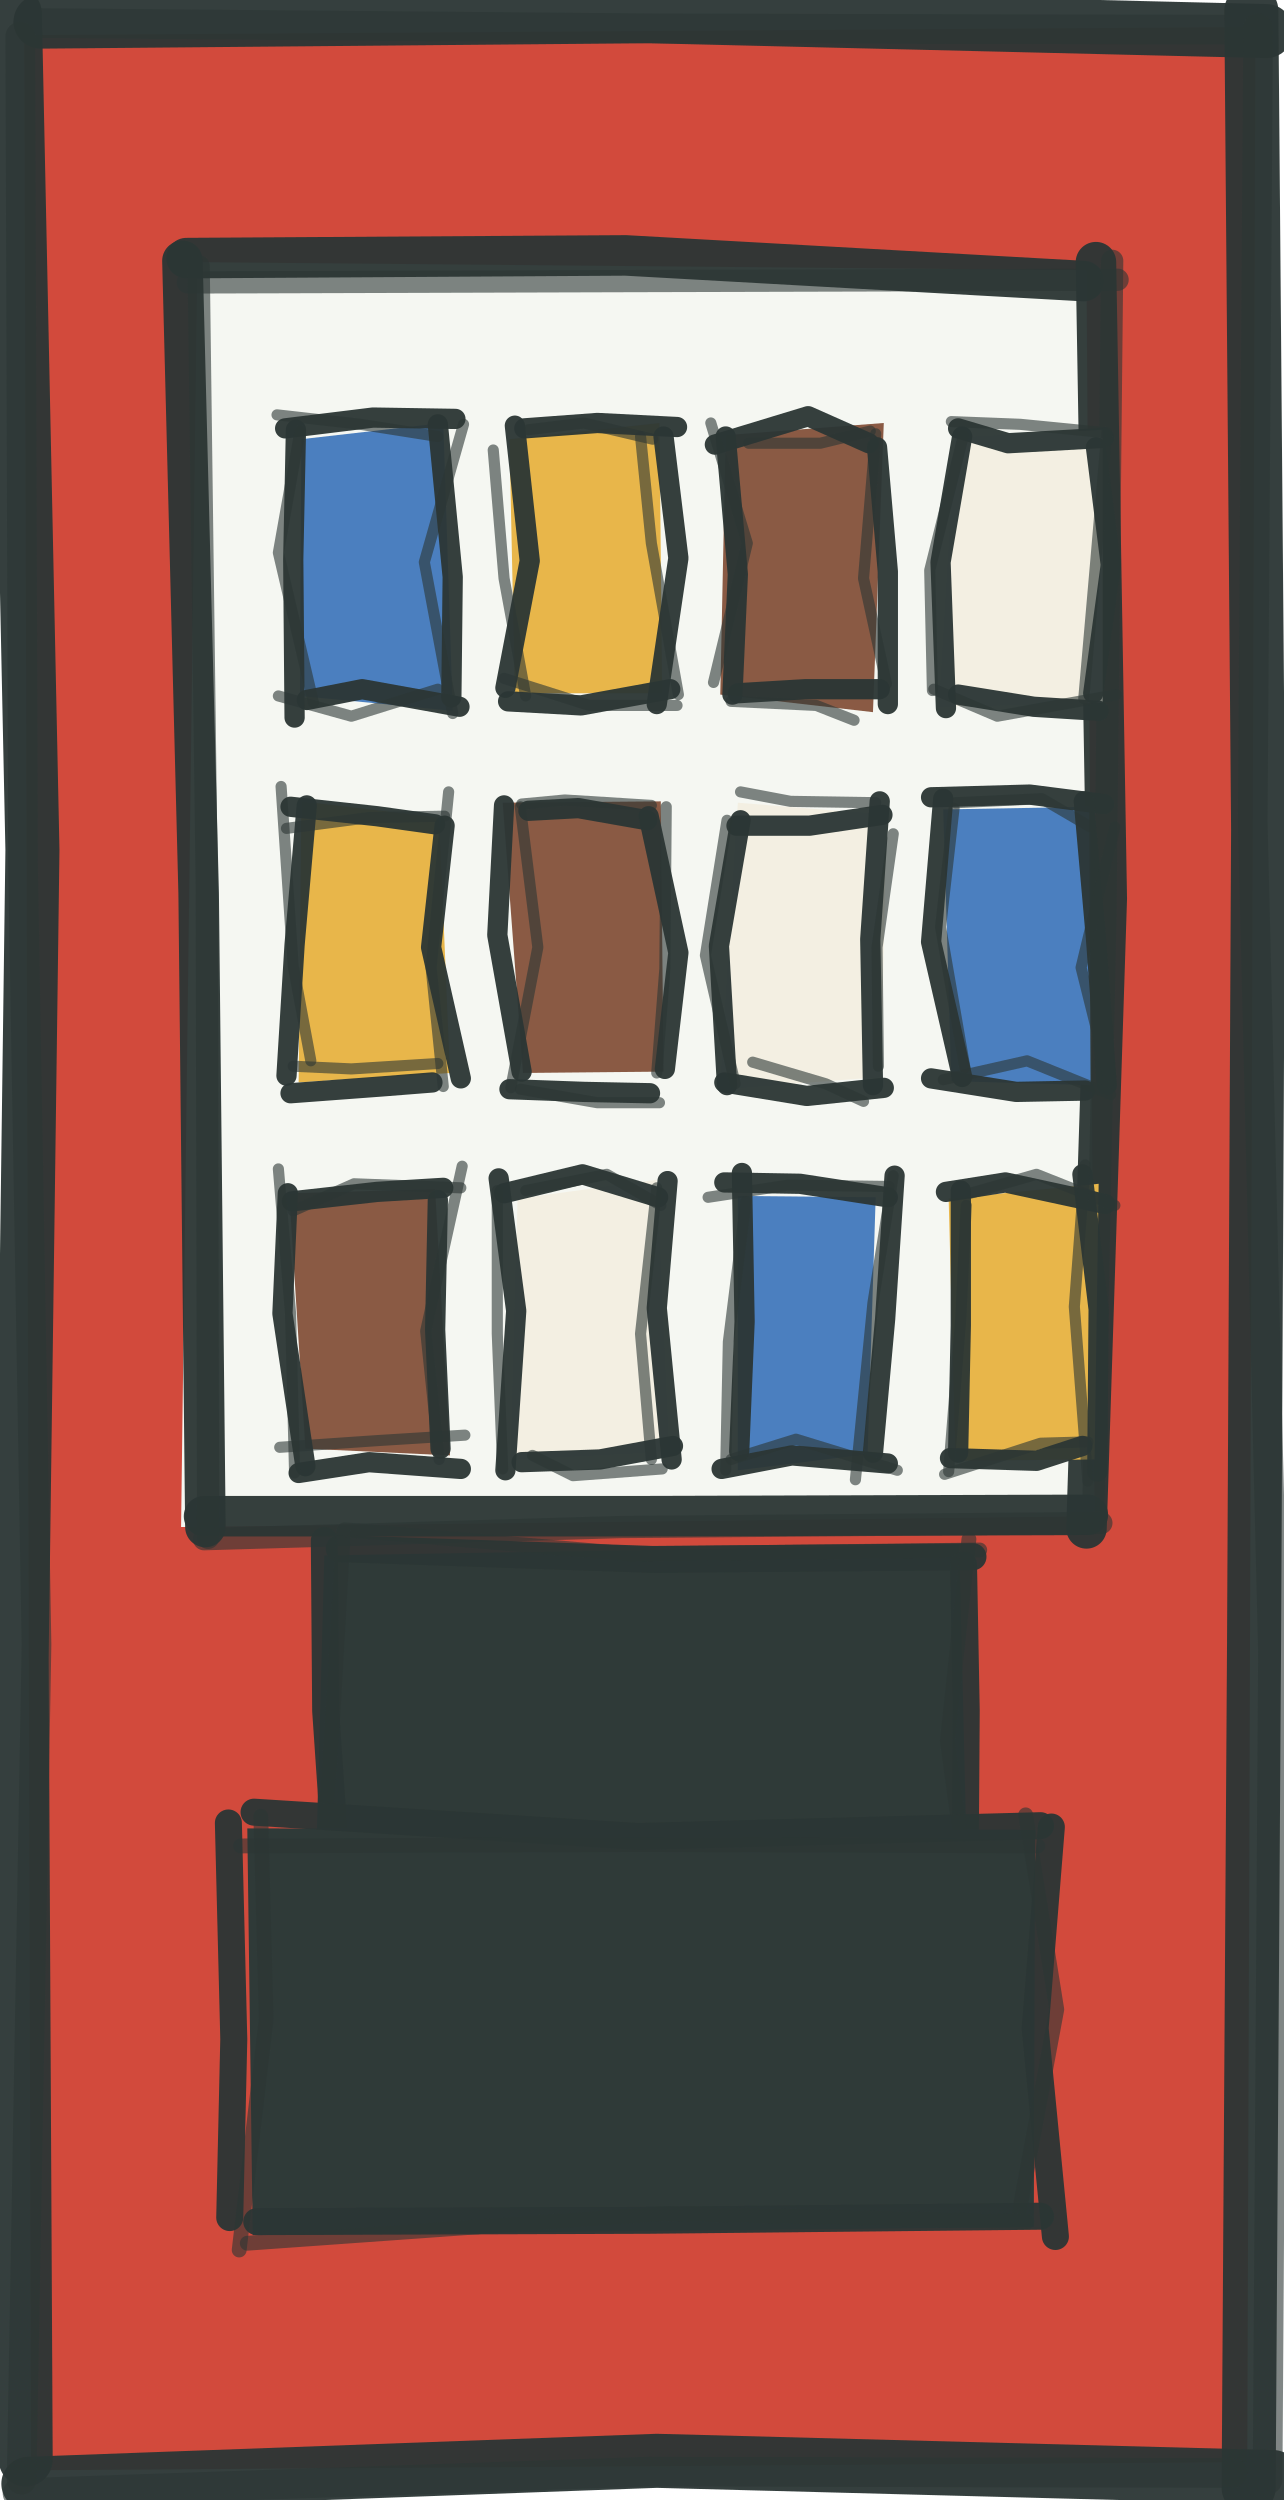
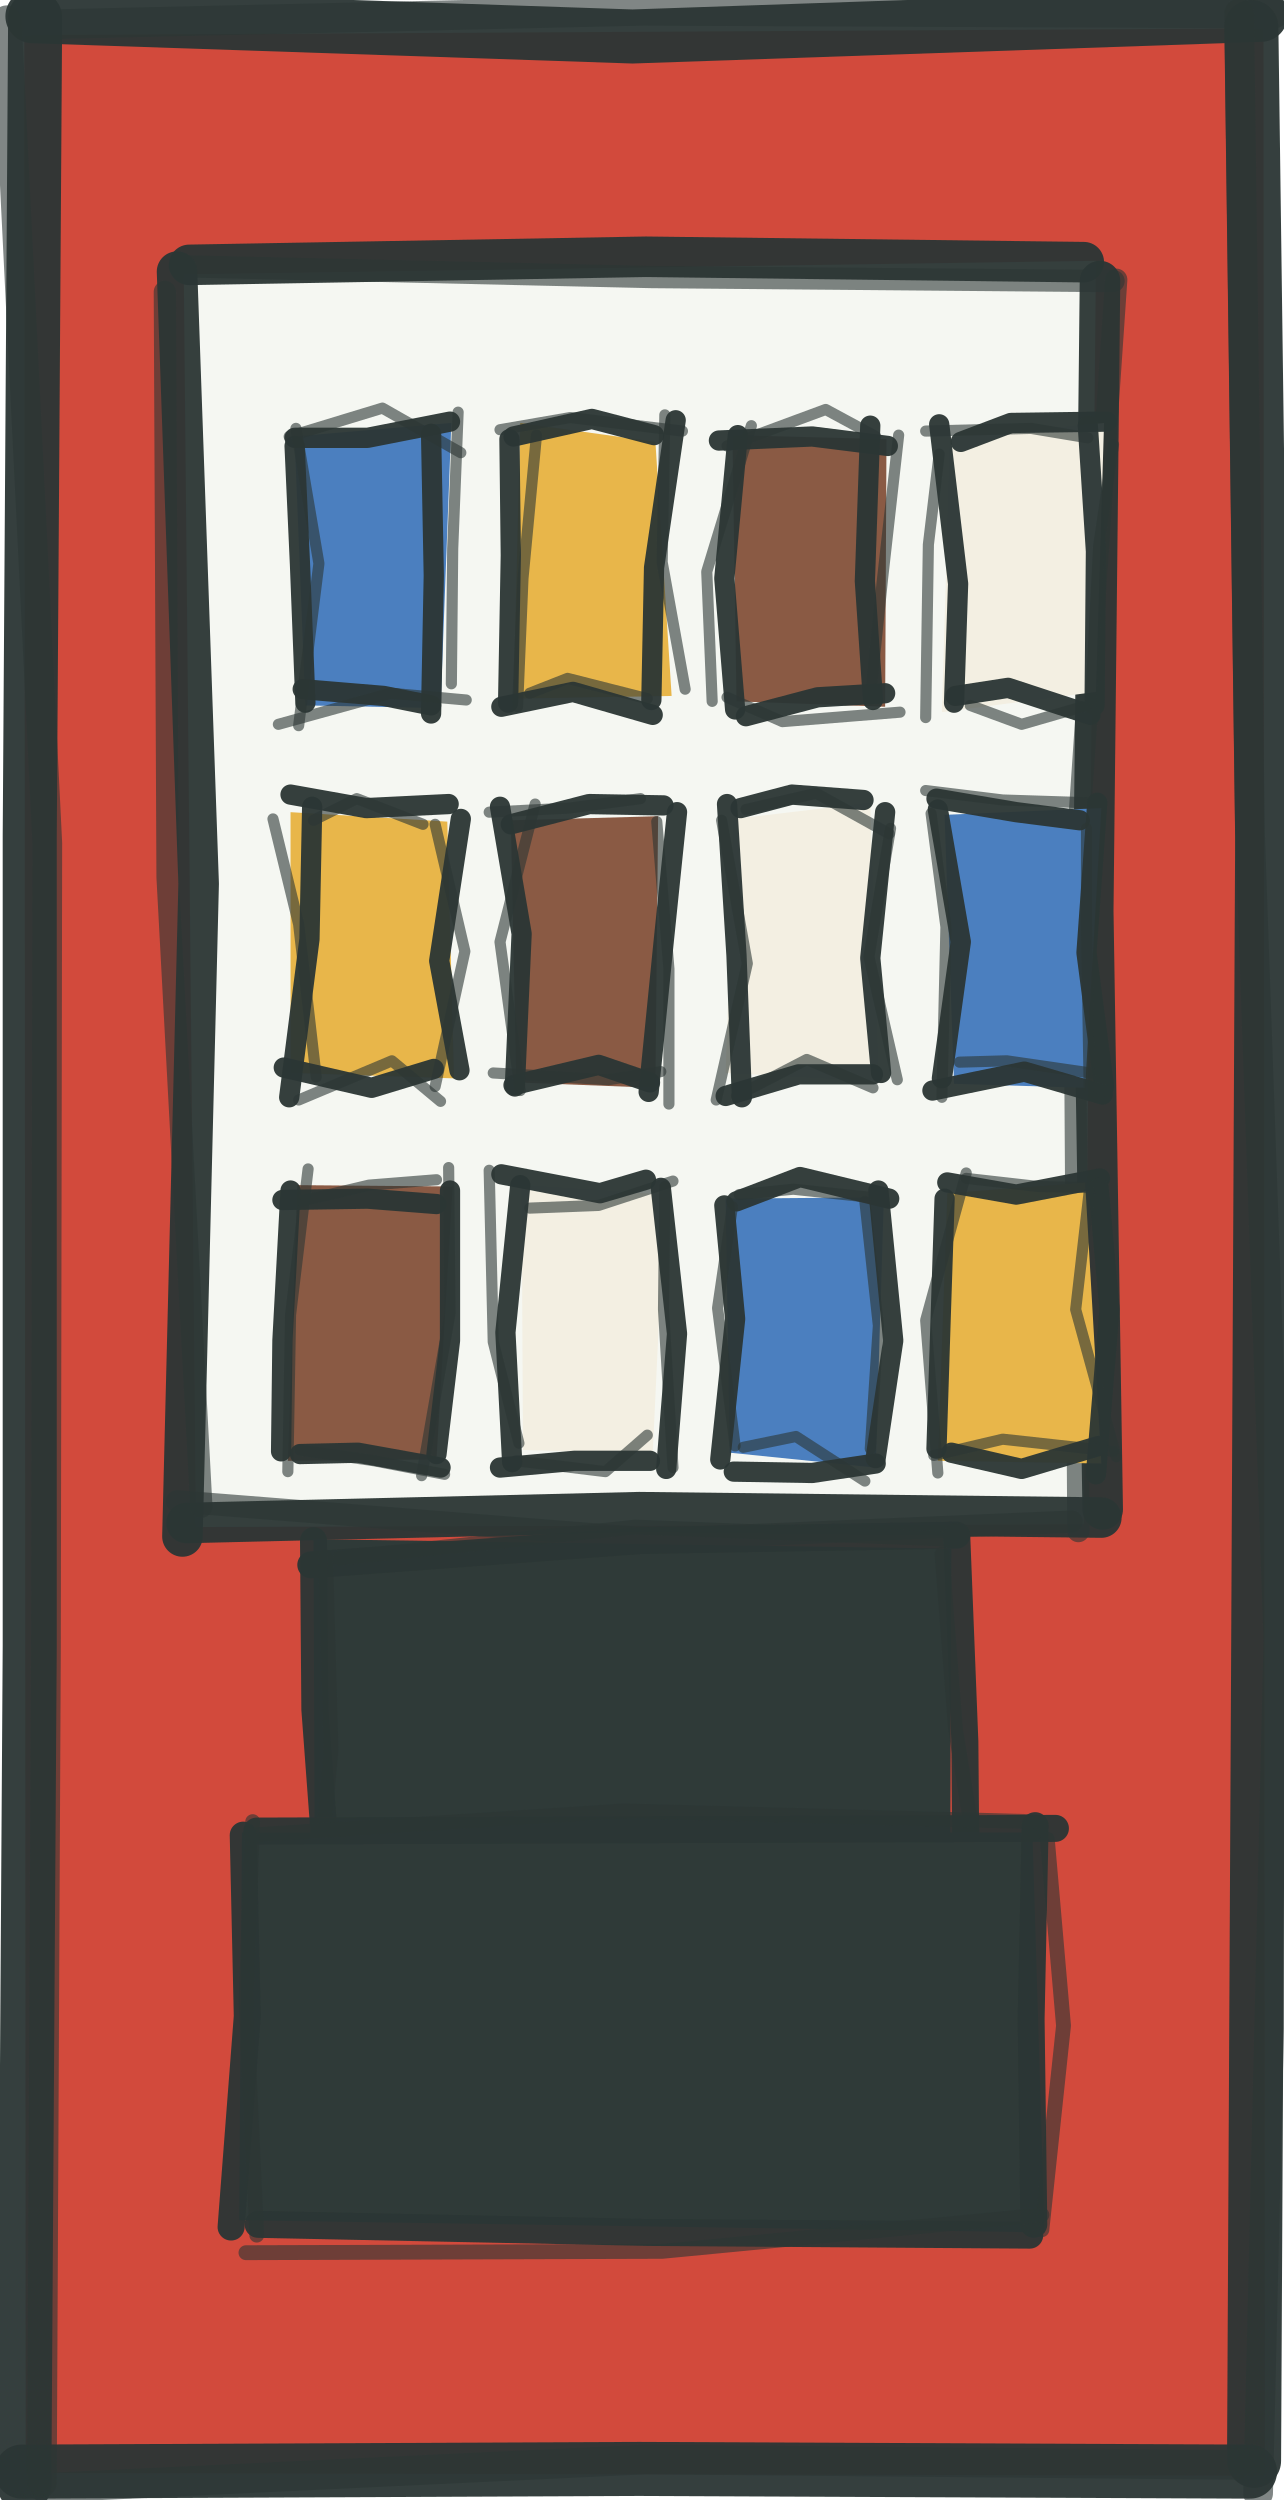
<svg xmlns="http://www.w3.org/2000/svg" width="95" height="185" viewBox="0 0 95 185">
-   <path d="M1.8,2.6L92.9,2.0L92.3,182.2L2.3,182.8Z" fill="#d24a3c" />
-   <path d="M3.0,1.6L48.1,1.2L93.7,2.3" fill="none" stroke="#2b3634" stroke-width="4" stroke-linecap="round" stroke-linejoin="round" opacity="0.95" />
-   <path d="M2.1,1.7L48.9,2.1L92.2,2.2" fill="none" stroke="#2b3634" stroke-width="2.2" stroke-linecap="round" stroke-linejoin="round" opacity="0.6" />
-   <path d="M92.6,0.8L93.1,61.4L92.8,121.6L92.4,184.1" fill="none" stroke="#2b3634" stroke-width="4" stroke-linecap="round" stroke-linejoin="round" opacity="0.95" />
-   <path d="M93.1,2.1L92.7,60.8L94.2,122.3L93.8,183.5" fill="none" stroke="#2b3634" stroke-width="2.2" stroke-linecap="round" stroke-linejoin="round" opacity="0.6" />
-   <path d="M94.2,183.3L48.6,182.1L2.1,183.8" fill="none" stroke="#2b3634" stroke-width="4" stroke-linecap="round" stroke-linejoin="round" opacity="0.95" />
-   <path d="M91.2,183.0L48.0,182.9L1.3,184.5" fill="none" stroke="#2b3634" stroke-width="2.2" stroke-linecap="round" stroke-linejoin="round" opacity="0.6" />
-   <path d="M1.9,182.0L1.6,122.7L2.4,62.9L1.1,1.0" fill="none" stroke="#2b3634" stroke-width="4" stroke-linecap="round" stroke-linejoin="round" opacity="0.95" />
-   <path d="M1.6,183.5L2.7,121.7L1.7,63.9L1.5,2.7" fill="none" stroke="#2b3634" stroke-width="2.2" stroke-linecap="round" stroke-linejoin="round" opacity="0.6" />
-   <path d="M14.6,19.4L80.4,20.0L81.0,112.2L13.4,113.0Z" fill="#f5f7f2" />
-   <path d="M13.8,19.1L46.3,18.9L80.2,20.8" fill="none" stroke="#2b3634" stroke-width="3" stroke-linecap="round" stroke-linejoin="round" opacity="0.95" />
-   <path d="M13.9,20.9L46.2,20.8L82.7,20.7" fill="none" stroke="#2b3634" stroke-width="1.65" stroke-linecap="round" stroke-linejoin="round" opacity="0.6" />
-   <path d="M81.1,19.4L81.9,66.5L80.4,113.1" fill="none" stroke="#2b3634" stroke-width="3" stroke-linecap="round" stroke-linejoin="round" opacity="0.95" />
-   <path d="M82.3,19.3L81.8,67.7L80.9,111.9" fill="none" stroke="#2b3634" stroke-width="1.65" stroke-linecap="round" stroke-linejoin="round" opacity="0.6" />
-   <path d="M80.5,112.1L47.0,112.2L15.1,112.2" fill="none" stroke="#2b3634" stroke-width="3" stroke-linecap="round" stroke-linejoin="round" opacity="0.95" />
-   <path d="M81.5,112.7L45.9,113.0L15.1,113.9" fill="none" stroke="#2b3634" stroke-width="1.65" stroke-linecap="round" stroke-linejoin="round" opacity="0.6" />
-   <path d="M15.2,113.0L14.7,66.1L13.5,19.3" fill="none" stroke="#2b3634" stroke-width="3" stroke-linecap="round" stroke-linejoin="round" opacity="0.95" />
-   <path d="M15.4,113.8L15.3,65.6L14.7,19.7" fill="none" stroke="#2b3634" stroke-width="1.65" stroke-linecap="round" stroke-linejoin="round" opacity="0.6" />
-   <path d="M22.3,32.5L32.8,31.3L33.5,52.6L22.2,51.5Z" fill="#4b7fbf" />
-   <path d="M21.1,31.7L27.6,30.9L33.7,31.0" fill="none" stroke="#2b3634" stroke-width="1.5" stroke-linecap="round" stroke-linejoin="round" opacity="0.95" />
-   <path d="M20.5,30.7L26.7,31.4L32.4,32.3" fill="none" stroke="#2b3634" stroke-width="0.825" stroke-linecap="round" stroke-linejoin="round" opacity="0.6" />
-   <path d="M32.4,31.4L33.5,42.7L33.4,51.6" fill="none" stroke="#2b3634" stroke-width="1.5" stroke-linecap="round" stroke-linejoin="round" opacity="0.95" />
-   <path d="M34.3,31.4L31.4,41.6L33.5,52.8" fill="none" stroke="#2b3634" stroke-width="0.825" stroke-linecap="round" stroke-linejoin="round" opacity="0.6" />
-   <path d="M34.0,52.3L26.8,51.0L22.7,51.8" fill="none" stroke="#2b3634" stroke-width="1.5" stroke-linecap="round" stroke-linejoin="round" opacity="0.95" />
-   <path d="M32.4,51.0L26.0,53.0L20.6,51.5" fill="none" stroke="#2b3634" stroke-width="0.825" stroke-linecap="round" stroke-linejoin="round" opacity="0.6" />
-   <path d="M21.8,53.1L21.7,41.4L21.9,31.8" fill="none" stroke="#2b3634" stroke-width="1.5" stroke-linecap="round" stroke-linejoin="round" opacity="0.95" />
-   <path d="M23.2,52.0L20.6,40.9L22.2,31.9" fill="none" stroke="#2b3634" stroke-width="0.825" stroke-linecap="round" stroke-linejoin="round" opacity="0.6" />
-   <path d="M37.7,32.5L48.8,31.3L49.0,51.3L38.1,51.3Z" fill="#e8b64a" />
-   <path d="M38.8,31.7L44.2,31.3L50.1,31.6" fill="none" stroke="#2b3634" stroke-width="1.5" stroke-linecap="round" stroke-linejoin="round" opacity="0.95" />
-   <path d="M39.1,31.8L43.2,31.3L48.3,32.5" fill="none" stroke="#2b3634" stroke-width="0.825" stroke-linecap="round" stroke-linejoin="round" opacity="0.6" />
-   <path d="M49.1,32.3L50.2,41.3L48.6,52.1" fill="none" stroke="#2b3634" stroke-width="1.5" stroke-linecap="round" stroke-linejoin="round" opacity="0.95" />
-   <path d="M47.4,32.3L48.2,40.2L50.2,51.4" fill="none" stroke="#2b3634" stroke-width="0.825" stroke-linecap="round" stroke-linejoin="round" opacity="0.6" />
-   <path d="M49.6,51.0L43.0,52.2L37.6,51.9" fill="none" stroke="#2b3634" stroke-width="1.5" stroke-linecap="round" stroke-linejoin="round" opacity="0.95" />
-   <path d="M50.1,52.2L43.6,52.2L37.3,50.2" fill="none" stroke="#2b3634" stroke-width="0.825" stroke-linecap="round" stroke-linejoin="round" opacity="0.6" />
-   <path d="M37.4,50.9L39.2,41.5L38.1,31.5" fill="none" stroke="#2b3634" stroke-width="1.5" stroke-linecap="round" stroke-linejoin="round" opacity="0.95" />
-   <path d="M38.9,51.5L37.3,42.8L36.5,33.3" fill="none" stroke="#2b3634" stroke-width="0.825" stroke-linecap="round" stroke-linejoin="round" opacity="0.6" />
-   <path d="M53.7,32.2L65.4,31.3L64.6,52.7L53.3,51.4Z" fill="#8a5a44" />
-   <path d="M52.9,32.9L59.8,30.8L64.3,32.8" fill="none" stroke="#2b3634" stroke-width="1.5" stroke-linecap="round" stroke-linejoin="round" opacity="0.95" />
-   <path d="M55.4,32.8L60.7,32.8L64.4,31.9" fill="none" stroke="#2b3634" stroke-width="0.825" stroke-linecap="round" stroke-linejoin="round" opacity="0.6" />
-   <path d="M64.9,33.1L65.7,42.3L65.7,52.1" fill="none" stroke="#2b3634" stroke-width="1.5" stroke-linecap="round" stroke-linejoin="round" opacity="0.95" />
-   <path d="M64.8,32.1L63.9,42.8L65.6,50.6" fill="none" stroke="#2b3634" stroke-width="0.825" stroke-linecap="round" stroke-linejoin="round" opacity="0.6" />
-   <path d="M65.1,51.0L59.6,51.0L54.6,51.3" fill="none" stroke="#2b3634" stroke-width="1.5" stroke-linecap="round" stroke-linejoin="round" opacity="0.95" />
-   <path d="M63.2,53.3L60.4,52.2L54.1,51.9" fill="none" stroke="#2b3634" stroke-width="0.825" stroke-linecap="round" stroke-linejoin="round" opacity="0.6" />
-   <path d="M54.2,51.4L54.6,42.5L53.7,32.3" fill="none" stroke="#2b3634" stroke-width="1.5" stroke-linecap="round" stroke-linejoin="round" opacity="0.95" />
-   <path d="M52.8,50.5L55.3,40.2L52.6,31.3" fill="none" stroke="#2b3634" stroke-width="0.825" stroke-linecap="round" stroke-linejoin="round" opacity="0.6" />
-   <path d="M70.7,32.4L81.6,31.8L81.6,52.0L69.5,52.3Z" fill="#f3efe2" />
-   <path d="M70.9,31.7L74.6,32.8L81.7,32.4" fill="none" stroke="#2b3634" stroke-width="1.5" stroke-linecap="round" stroke-linejoin="round" opacity="0.95" />
-   <path d="M70.4,31.2L75.5,31.4L81.6,32.0" fill="none" stroke="#2b3634" stroke-width="0.825" stroke-linecap="round" stroke-linejoin="round" opacity="0.6" />
-   <path d="M81.1,33.1L82.2,41.8L80.9,51.3" fill="none" stroke="#2b3634" stroke-width="1.5" stroke-linecap="round" stroke-linejoin="round" opacity="0.95" />
-   <path d="M81.9,32.0L81.1,41.4L80.2,51.7" fill="none" stroke="#2b3634" stroke-width="0.825" stroke-linecap="round" stroke-linejoin="round" opacity="0.6" />
-   <path d="M81.3,52.6L76.5,52.3L70.9,51.4" fill="none" stroke="#2b3634" stroke-width="1.5" stroke-linecap="round" stroke-linejoin="round" opacity="0.95" />
-   <path d="M82.6,51.4L73.8,53.0L69.1,51.0" fill="none" stroke="#2b3634" stroke-width="0.825" stroke-linecap="round" stroke-linejoin="round" opacity="0.6" />
-   <path d="M70.0,52.4L69.6,41.6L71.2,32.3" fill="none" stroke="#2b3634" stroke-width="1.5" stroke-linecap="round" stroke-linejoin="round" opacity="0.95" />
-   <path d="M69.0,51.1L68.8,42.2L71.3,32.2" fill="none" stroke="#2b3634" stroke-width="0.825" stroke-linecap="round" stroke-linejoin="round" opacity="0.6" />
-   <path d="M22.3,59.3L32.5,60.5L33.3,79.4L22.1,80.1Z" fill="#e8b64a" />
-   <path d="M21.5,59.7L27.9,60.4L32.2,61.0" fill="none" stroke="#2b3634" stroke-width="1.5" stroke-linecap="round" stroke-linejoin="round" opacity="0.95" />
-   <path d="M21.2,61.3L27.3,60.5L32.9,60.4" fill="none" stroke="#2b3634" stroke-width="0.825" stroke-linecap="round" stroke-linejoin="round" opacity="0.6" />
-   <path d="M32.9,61.1L31.9,70.1L34.1,79.8" fill="none" stroke="#2b3634" stroke-width="1.5" stroke-linecap="round" stroke-linejoin="round" opacity="0.95" />
-   <path d="M33.2,58.6L31.9,71.6L32.8,80.4" fill="none" stroke="#2b3634" stroke-width="0.825" stroke-linecap="round" stroke-linejoin="round" opacity="0.6" />
-   <path d="M32.0,80.1L28.2,80.4L21.5,80.9" fill="none" stroke="#2b3634" stroke-width="1.5" stroke-linecap="round" stroke-linejoin="round" opacity="0.95" />
-   <path d="M32.4,78.7L26.0,79.1L21.7,78.9" fill="none" stroke="#2b3634" stroke-width="0.825" stroke-linecap="round" stroke-linejoin="round" opacity="0.6" />
-   <path d="M21.2,79.6L21.8,69.9L22.7,59.6" fill="none" stroke="#2b3634" stroke-width="1.5" stroke-linecap="round" stroke-linejoin="round" opacity="0.95" />
-   <path d="M23.0,78.5L21.7,71.5L20.8,58.2" fill="none" stroke="#2b3634" stroke-width="0.825" stroke-linecap="round" stroke-linejoin="round" opacity="0.6" />
-   <path d="M37.2,59.4L48.9,59.3L49.1,79.3L38.7,79.4Z" fill="#8a5a44" />
-   <path d="M39.1,60.0L42.8,59.8L47.9,60.7" fill="none" stroke="#2b3634" stroke-width="1.5" stroke-linecap="round" stroke-linejoin="round" opacity="0.95" />
-   <path d="M38.6,59.5L41.8,59.2L48.2,59.6" fill="none" stroke="#2b3634" stroke-width="0.825" stroke-linecap="round" stroke-linejoin="round" opacity="0.6" />
-   <path d="M48.0,60.4L50.2,70.5L49.2,79.1" fill="none" stroke="#2b3634" stroke-width="1.5" stroke-linecap="round" stroke-linejoin="round" opacity="0.95" />
-   <path d="M49.3,59.7L49.2,71.7L48.6,79.4" fill="none" stroke="#2b3634" stroke-width="0.825" stroke-linecap="round" stroke-linejoin="round" opacity="0.6" />
-   <path d="M48.1,80.9L43.2,80.8L37.7,80.6" fill="none" stroke="#2b3634" stroke-width="1.5" stroke-linecap="round" stroke-linejoin="round" opacity="0.95" />
-   <path d="M48.8,81.6L44.2,81.6L38.5,80.6" fill="none" stroke="#2b3634" stroke-width="0.825" stroke-linecap="round" stroke-linejoin="round" opacity="0.6" />
-   <path d="M38.6,79.3L36.8,69.2L37.3,59.6" fill="none" stroke="#2b3634" stroke-width="1.5" stroke-linecap="round" stroke-linejoin="round" opacity="0.95" />
-   <path d="M37.8,80.5L39.8,70.1L38.5,59.7" fill="none" stroke="#2b3634" stroke-width="0.825" stroke-linecap="round" stroke-linejoin="round" opacity="0.6" />
-   <path d="M54.6,59.4L65.6,60.3L65.2,79.7L53.3,80.6Z" fill="#f3efe2" />
-   <path d="M54.5,61.1L59.9,61.1L65.3,60.3" fill="none" stroke="#2b3634" stroke-width="1.5" stroke-linecap="round" stroke-linejoin="round" opacity="0.95" />
-   <path d="M54.8,58.6L58.5,59.3L64.8,59.4" fill="none" stroke="#2b3634" stroke-width="0.825" stroke-linecap="round" stroke-linejoin="round" opacity="0.6" />
-   <path d="M65.1,59.3L64.4,69.5L64.6,80.3" fill="none" stroke="#2b3634" stroke-width="1.5" stroke-linecap="round" stroke-linejoin="round" opacity="0.95" />
-   <path d="M66.1,61.7L64.9,70.1L65.0,78.9" fill="none" stroke="#2b3634" stroke-width="0.825" stroke-linecap="round" stroke-linejoin="round" opacity="0.6" />
-   <path d="M65.4,80.5L59.7,81.1L53.6,80.1" fill="none" stroke="#2b3634" stroke-width="1.5" stroke-linecap="round" stroke-linejoin="round" opacity="0.95" />
-   <path d="M63.9,81.5L61.1,80.2L55.7,78.6" fill="none" stroke="#2b3634" stroke-width="0.825" stroke-linecap="round" stroke-linejoin="round" opacity="0.6" />
-   <path d="M53.8,80.3L53.2,70.0L54.8,60.7" fill="none" stroke="#2b3634" stroke-width="1.5" stroke-linecap="round" stroke-linejoin="round" opacity="0.95" />
-   <path d="M54.4,80.2L52.2,70.7L53.8,60.7" fill="none" stroke="#2b3634" stroke-width="0.825" stroke-linecap="round" stroke-linejoin="round" opacity="0.6" />
-   <path d="M69.8,59.9L80.6,59.7L80.7,80.3L70.4,80.0Z" fill="#4b7fbf" />
-   <path d="M68.9,59.0L76.2,58.8L81.7,59.5" fill="none" stroke="#2b3634" stroke-width="1.5" stroke-linecap="round" stroke-linejoin="round" opacity="0.95" />
-   <path d="M70.7,59.4L77.1,59.1L80.7,61.2" fill="none" stroke="#2b3634" stroke-width="0.825" stroke-linecap="round" stroke-linejoin="round" opacity="0.6" />
-   <path d="M80.2,59.3L81.1,69.4L81.9,80.3" fill="none" stroke="#2b3634" stroke-width="1.5" stroke-linecap="round" stroke-linejoin="round" opacity="0.95" />
-   <path d="M82.5,61.2L80.0,71.6L82.0,79.6" fill="none" stroke="#2b3634" stroke-width="0.825" stroke-linecap="round" stroke-linejoin="round" opacity="0.6" />
-   <path d="M80.3,80.7L75.2,80.8L68.9,79.8" fill="none" stroke="#2b3634" stroke-width="1.5" stroke-linecap="round" stroke-linejoin="round" opacity="0.95" />
-   <path d="M82.2,81.0L76.0,78.5L69.8,79.9" fill="none" stroke="#2b3634" stroke-width="0.825" stroke-linecap="round" stroke-linejoin="round" opacity="0.6" />
-   <path d="M71.2,79.7L68.9,69.7L69.8,59.1" fill="none" stroke="#2b3634" stroke-width="1.5" stroke-linecap="round" stroke-linejoin="round" opacity="0.95" />
-   <path d="M71.4,79.0L69.6,68.6L70.6,59.8" fill="none" stroke="#2b3634" stroke-width="0.825" stroke-linecap="round" stroke-linejoin="round" opacity="0.6" />
-   <path d="M21.4,88.3L32.2,88.0L33.3,107.7L22.6,107.2Z" fill="#8a5a44" />
-   <path d="M21.6,88.9L27.9,88.2L32.8,87.9" fill="none" stroke="#2b3634" stroke-width="1.5" stroke-linecap="round" stroke-linejoin="round" opacity="0.95" />
-   <path d="M21.7,89.6L26.2,87.6L34.1,87.9" fill="none" stroke="#2b3634" stroke-width="0.825" stroke-linecap="round" stroke-linejoin="round" opacity="0.6" />
-   <path d="M32.4,88.8L32.2,98.4L32.6,107.2" fill="none" stroke="#2b3634" stroke-width="1.5" stroke-linecap="round" stroke-linejoin="round" opacity="0.95" />
-   <path d="M34.2,86.3L31.5,98.5L32.5,108.0" fill="none" stroke="#2b3634" stroke-width="0.825" stroke-linecap="round" stroke-linejoin="round" opacity="0.6" />
-   <path d="M34.1,108.7L27.3,108.2L22.1,109.0" fill="none" stroke="#2b3634" stroke-width="1.5" stroke-linecap="round" stroke-linejoin="round" opacity="0.95" />
-   <path d="M34.4,106.2L28.0,106.6L20.7,107.1" fill="none" stroke="#2b3634" stroke-width="0.825" stroke-linecap="round" stroke-linejoin="round" opacity="0.6" />
-   <path d="M22.6,108.5L20.9,97.2L21.3,88.3" fill="none" stroke="#2b3634" stroke-width="1.5" stroke-linecap="round" stroke-linejoin="round" opacity="0.95" />
-   <path d="M21.8,109.0L21.5,97.2L20.6,86.5" fill="none" stroke="#2b3634" stroke-width="0.825" stroke-linecap="round" stroke-linejoin="round" opacity="0.6" />
-   <path d="M38.3,88.7L48.6,87.3L49.5,107.4L37.8,108.0Z" fill="#f3efe2" />
-   <path d="M37.3,88.3L43.1,86.9L48.7,88.6" fill="none" stroke="#2b3634" stroke-width="1.5" stroke-linecap="round" stroke-linejoin="round" opacity="0.95" />
-   <path d="M38.9,88.1L44.9,86.9L48.9,89.2" fill="none" stroke="#2b3634" stroke-width="0.825" stroke-linecap="round" stroke-linejoin="round" opacity="0.6" />
-   <path d="M49.4,87.4L48.6,96.8L49.7,108.0" fill="none" stroke="#2b3634" stroke-width="1.5" stroke-linecap="round" stroke-linejoin="round" opacity="0.95" />
-   <path d="M48.6,87.9L47.4,98.7L48.2,108.0" fill="none" stroke="#2b3634" stroke-width="0.825" stroke-linecap="round" stroke-linejoin="round" opacity="0.6" />
-   <path d="M49.8,107.0L44.4,108.0L38.6,108.2" fill="none" stroke="#2b3634" stroke-width="1.5" stroke-linecap="round" stroke-linejoin="round" opacity="0.95" />
-   <path d="M49.0,108.7L42.4,109.2L39.4,107.7" fill="none" stroke="#2b3634" stroke-width="0.825" stroke-linecap="round" stroke-linejoin="round" opacity="0.6" />
-   <path d="M37.4,108.8L38.2,97.0L36.9,87.2" fill="none" stroke="#2b3634" stroke-width="1.5" stroke-linecap="round" stroke-linejoin="round" opacity="0.95" />
-   <path d="M37.2,108.7L36.8,98.7L36.8,88.1" fill="none" stroke="#2b3634" stroke-width="0.825" stroke-linecap="round" stroke-linejoin="round" opacity="0.6" />
-   <path d="M54.6,88.5L64.8,88.6L64.2,107.6L54.6,108.8Z" fill="#4b7fbf" />
-   <path d="M53.6,87.5L59.2,87.6L65.7,88.6" fill="none" stroke="#2b3634" stroke-width="1.5" stroke-linecap="round" stroke-linejoin="round" opacity="0.95" />
-   <path d="M52.4,88.6L58.3,87.7L65.8,87.8" fill="none" stroke="#2b3634" stroke-width="0.825" stroke-linecap="round" stroke-linejoin="round" opacity="0.6" />
-   <path d="M66.2,87.0L65.5,97.6L64.6,107.5" fill="none" stroke="#2b3634" stroke-width="1.5" stroke-linecap="round" stroke-linejoin="round" opacity="0.95" />
-   <path d="M66.1,87.0L64.6,96.4L63.3,109.5" fill="none" stroke="#2b3634" stroke-width="0.825" stroke-linecap="round" stroke-linejoin="round" opacity="0.6" />
-   <path d="M65.7,108.3L58.6,107.7L53.4,108.7" fill="none" stroke="#2b3634" stroke-width="1.5" stroke-linecap="round" stroke-linejoin="round" opacity="0.95" />
-   <path d="M66.4,108.8L58.9,106.5L54.1,108.0" fill="none" stroke="#2b3634" stroke-width="0.825" stroke-linecap="round" stroke-linejoin="round" opacity="0.6" />
-   <path d="M54.7,107.4L55.1,97.8L54.9,86.8" fill="none" stroke="#2b3634" stroke-width="1.5" stroke-linecap="round" stroke-linejoin="round" opacity="0.95" />
-   <path d="M53.7,108.8L53.9,99.3L55.2,88.9" fill="none" stroke="#2b3634" stroke-width="0.825" stroke-linecap="round" stroke-linejoin="round" opacity="0.6" />
-   <path d="M70.2,88.7L81.3,87.6L81.0,108.0L70.7,108.1Z" fill="#e8b64a" />
-   <path d="M70.0,88.2L74.4,87.5L81.8,89.1" fill="none" stroke="#2b3634" stroke-width="1.5" stroke-linecap="round" stroke-linejoin="round" opacity="0.95" />
-   <path d="M71.8,88.3L76.7,86.9L82.5,89.2" fill="none" stroke="#2b3634" stroke-width="0.825" stroke-linecap="round" stroke-linejoin="round" opacity="0.6" />
-   <path d="M80.1,86.9L81.3,96.9L81.2,108.9" fill="none" stroke="#2b3634" stroke-width="1.5" stroke-linecap="round" stroke-linejoin="round" opacity="0.95" />
-   <path d="M80.3,86.2L79.5,96.7L80.5,109.6" fill="none" stroke="#2b3634" stroke-width="0.825" stroke-linecap="round" stroke-linejoin="round" opacity="0.6" />
-   <path d="M80.1,107.0L76.7,108.1L70.3,107.9" fill="none" stroke="#2b3634" stroke-width="1.5" stroke-linecap="round" stroke-linejoin="round" opacity="0.95" />
-   <path d="M80.5,106.7L77.0,106.8L69.9,109.1" fill="none" stroke="#2b3634" stroke-width="0.825" stroke-linecap="round" stroke-linejoin="round" opacity="0.6" />
-   <path d="M70.9,107.5L71.1,98.1L71.1,88.1" fill="none" stroke="#2b3634" stroke-width="1.5" stroke-linecap="round" stroke-linejoin="round" opacity="0.95" />
-   <path d="M70.2,108.9L71.1,97.5L71.5,89.2" fill="none" stroke="#2b3634" stroke-width="0.825" stroke-linecap="round" stroke-linejoin="round" opacity="0.6" />
-   <path d="M24.0,115.1L71.0,114.3L71.6,140.3L23.3,141.0Z" fill="#2f3a38" />
-   <path d="M25.1,114.6L48.3,115.4L72.0,115.2" fill="none" stroke="#2b3634" stroke-width="2" stroke-linecap="round" stroke-linejoin="round" opacity="0.95" />
-   <path d="M25.5,113.2L46.7,115.0L72.5,114.7" fill="none" stroke="#2b3634" stroke-width="1.1" stroke-linecap="round" stroke-linejoin="round" opacity="0.6" />
-   <path d="M71.3,115.8L71.5,126.6L71.4,141.4" fill="none" stroke="#2b3634" stroke-width="2" stroke-linecap="round" stroke-linejoin="round" opacity="0.95" />
-   <path d="M71.7,113.9L70.1,128.8L71.7,140.7" fill="none" stroke="#2b3634" stroke-width="1.1" stroke-linecap="round" stroke-linejoin="round" opacity="0.6" />
-   <path d="M71.4,141.3L47.0,140.8L24.8,141.2" fill="none" stroke="#2b3634" stroke-width="2" stroke-linecap="round" stroke-linejoin="round" opacity="0.95" />
-   <path d="M69.9,141.0L45.8,142.4L25.4,141.8" fill="none" stroke="#2b3634" stroke-width="1.1" stroke-linecap="round" stroke-linejoin="round" opacity="0.6" />
-   <path d="M25.0,139.8L24.1,126.6L24.0,114.0" fill="none" stroke="#2b3634" stroke-width="2" stroke-linecap="round" stroke-linejoin="round" opacity="0.95" />
-   <path d="M23.7,140.6L24.7,125.9L25.4,113.5" fill="none" stroke="#2b3634" stroke-width="1.1" stroke-linecap="round" stroke-linejoin="round" opacity="0.6" />
-   <path d="M18.3,135.3L76.6,135.4L76.5,164.8L18.7,165.4Z" fill="#2f3a38" />
-   <path d="M18.8,134.1L47.2,135.9L77.0,135.1" fill="none" stroke="#2b3634" stroke-width="2" stroke-linecap="round" stroke-linejoin="round" opacity="0.95" />
-   <path d="M17.8,136.6L47.6,136.5L76.8,136.6" fill="none" stroke="#2b3634" stroke-width="1.1" stroke-linecap="round" stroke-linejoin="round" opacity="0.6" />
-   <path d="M77.8,135.2L76.6,150.1L78.1,165.5" fill="none" stroke="#2b3634" stroke-width="2" stroke-linecap="round" stroke-linejoin="round" opacity="0.95" />
-   <path d="M75.9,134.3L78.2,148.7L75.4,163.8" fill="none" stroke="#2b3634" stroke-width="1.1" stroke-linecap="round" stroke-linejoin="round" opacity="0.6" />
-   <path d="M77.0,164.0L48.0,164.3L19.0,164.4" fill="none" stroke="#2b3634" stroke-width="2" stroke-linecap="round" stroke-linejoin="round" opacity="0.95" />
-   <path d="M76.0,164.4L49.2,163.8L18.3,166.0" fill="none" stroke="#2b3634" stroke-width="1.1" stroke-linecap="round" stroke-linejoin="round" opacity="0.6" />
-   <path d="M17.0,164.1L17.3,150.9L16.9,134.9" fill="none" stroke="#2b3634" stroke-width="2" stroke-linecap="round" stroke-linejoin="round" opacity="0.95" />
-   <path d="M17.7,166.5L19.7,149.4L19.3,134.4" fill="none" stroke="#2b3634" stroke-width="1.1" stroke-linecap="round" stroke-linejoin="round" opacity="0.6" />
+   <path d="M1.8,2.6L93.5,2.1L93.6,183.2L1.9,183.0Z" fill="#d24a3c" />
+   <path d="M2.4,1.2L46.8,2.7L93.3,1.1" fill="none" stroke="#2b3634" stroke-width="4" stroke-linecap="round" stroke-linejoin="round" opacity="0.95" />
+   <path d="M3.5,1.8L47.6,0.8L94.3,1.0" fill="none" stroke="#2b3634" stroke-width="2.2" stroke-linecap="round" stroke-linejoin="round" opacity="0.6" />
+   <path d="M92.6,2.0L93.4,62.0L93.1,123.2L92.8,182.1" fill="none" stroke="#2b3634" stroke-width="4" stroke-linecap="round" stroke-linejoin="round" opacity="0.95" />
+   <path d="M91.7,1.0L92.5,61.6L94.6,121.3L93.1,184.5" fill="none" stroke="#2b3634" stroke-width="2.2" stroke-linecap="round" stroke-linejoin="round" opacity="0.6" />
+   <path d="M92.5,182.9L47.3,182.7L1.6,182.9" fill="none" stroke="#2b3634" stroke-width="4" stroke-linecap="round" stroke-linejoin="round" opacity="0.95" />
+   <path d="M91.5,182.4L47.8,182.0L3.3,184.1" fill="none" stroke="#2b3634" stroke-width="2.2" stroke-linecap="round" stroke-linejoin="round" opacity="0.6" />
+   <path d="M1.8,183.9L2.2,121.8L2.2,61.9L2.6,1.3" fill="none" stroke="#2b3634" stroke-width="4" stroke-linecap="round" stroke-linejoin="round" opacity="0.95" />
+   <path d="M3.1,183.7L3.4,121.9L3.5,62.4L0.5,1.5" fill="none" stroke="#2b3634" stroke-width="2.2" stroke-linecap="round" stroke-linejoin="round" opacity="0.6" />
+   <path d="M13.6,20.3L81.1,19.3L80.2,112.8L14.5,113.0Z" fill="#f5f7f2" />
+   <path d="M14.0,19.6L47.8,19.0L80.2,19.4" fill="none" stroke="#2b3634" stroke-width="3" stroke-linecap="round" stroke-linejoin="round" opacity="0.95" />
+   <path d="M13.3,19.7L48.2,20.5L82.4,20.8" fill="none" stroke="#2b3634" stroke-width="1.65" stroke-linecap="round" stroke-linejoin="round" opacity="0.6" />
+   <path d="M81.4,20.8L80.9,67.4L81.6,111.7" fill="none" stroke="#2b3634" stroke-width="3" stroke-linecap="round" stroke-linejoin="round" opacity="0.95" />
+   <path d="M82.6,20.7L79.5,66.2L79.8,113.3" fill="none" stroke="#2b3634" stroke-width="1.65" stroke-linecap="round" stroke-linejoin="round" opacity="0.6" />
+   <path d="M81.5,112.3L47.3,111.9L13.8,112.7" fill="none" stroke="#2b3634" stroke-width="3" stroke-linecap="round" stroke-linejoin="round" opacity="0.95" />
+   <path d="M79.3,112.6L48.5,113.9L13.1,111.1" fill="none" stroke="#2b3634" stroke-width="1.65" stroke-linecap="round" stroke-linejoin="round" opacity="0.6" />
+   <path d="M13.5,113.7L14.7,65.4L13.1,20.1" fill="none" stroke="#2b3634" stroke-width="3" stroke-linecap="round" stroke-linejoin="round" opacity="0.95" />
+   <path d="M14.9,111.5L12.4,64.9L12.2,21.6" fill="none" stroke="#2b3634" stroke-width="1.65" stroke-linecap="round" stroke-linejoin="round" opacity="0.6" />
+   <path d="M21.8,32.3L33.4,31.3L32.6,52.4L22.6,52.2Z" fill="#4b7fbf" />
+   <path d="M21.8,32.4L27.2,32.4L33.3,31.2" fill="none" stroke="#2b3634" stroke-width="1.5" stroke-linecap="round" stroke-linejoin="round" opacity="0.95" />
+   <path d="M21.4,32.3L28.3,30.2L34.1,33.5" fill="none" stroke="#2b3634" stroke-width="0.825" stroke-linecap="round" stroke-linejoin="round" opacity="0.6" />
+   <path d="M31.9,32.1L32.1,42.6L31.9,52.8" fill="none" stroke="#2b3634" stroke-width="1.5" stroke-linecap="round" stroke-linejoin="round" opacity="0.95" />
+   <path d="M33.9,30.5L33.5,40.6L33.4,50.6" fill="none" stroke="#2b3634" stroke-width="0.825" stroke-linecap="round" stroke-linejoin="round" opacity="0.6" />
+   <path d="M31.9,52.2L28.4,51.5L22.4,51.0" fill="none" stroke="#2b3634" stroke-width="1.5" stroke-linecap="round" stroke-linejoin="round" opacity="0.95" />
+   <path d="M34.5,51.8L28.9,51.3L20.6,53.6" fill="none" stroke="#2b3634" stroke-width="0.825" stroke-linecap="round" stroke-linejoin="round" opacity="0.6" />
+   <path d="M22.6,52.0L22.2,41.8L21.8,33.0" fill="none" stroke="#2b3634" stroke-width="1.5" stroke-linecap="round" stroke-linejoin="round" opacity="0.95" />
+   <path d="M22.1,53.7L23.6,41.7L21.9,31.7" fill="none" stroke="#2b3634" stroke-width="0.825" stroke-linecap="round" stroke-linejoin="round" opacity="0.6" />
+   <path d="M38.5,31.3L48.5,32.7L49.7,51.5L38.0,51.7Z" fill="#e8b64a" />
+   <path d="M38.0,32.3L43.8,31.0L48.4,32.2" fill="none" stroke="#2b3634" stroke-width="1.5" stroke-linecap="round" stroke-linejoin="round" opacity="0.95" />
+   <path d="M37.0,31.8L42.2,30.9L50.5,31.9" fill="none" stroke="#2b3634" stroke-width="0.825" stroke-linecap="round" stroke-linejoin="round" opacity="0.6" />
+   <path d="M50.0,31.1L48.4,42.0L48.2,51.8" fill="none" stroke="#2b3634" stroke-width="1.5" stroke-linecap="round" stroke-linejoin="round" opacity="0.95" />
+   <path d="M49.2,30.7L49.0,41.6L50.7,51.0" fill="none" stroke="#2b3634" stroke-width="0.825" stroke-linecap="round" stroke-linejoin="round" opacity="0.6" />
+   <path d="M48.3,52.9L42.4,51.2L37.1,52.3" fill="none" stroke="#2b3634" stroke-width="1.5" stroke-linecap="round" stroke-linejoin="round" opacity="0.95" />
+   <path d="M47.9,51.7L42.0,50.2L39.2,51.3" fill="none" stroke="#2b3634" stroke-width="0.825" stroke-linecap="round" stroke-linejoin="round" opacity="0.6" />
+   <path d="M37.6,52.0L37.8,41.1L37.7,32.5" fill="none" stroke="#2b3634" stroke-width="1.5" stroke-linecap="round" stroke-linejoin="round" opacity="0.95" />
+   <path d="M38.3,52.3L38.7,42.8L39.7,32.2" fill="none" stroke="#2b3634" stroke-width="0.825" stroke-linecap="round" stroke-linejoin="round" opacity="0.6" />
+   <path d="M54.2,32.2L65.6,32.5L65.5,52.3L54.5,51.9Z" fill="#8a5a44" />
+   <path d="M53.2,32.6L60.1,32.3L65.7,33.0" fill="none" stroke="#2b3634" stroke-width="1.5" stroke-linecap="round" stroke-linejoin="round" opacity="0.95" />
+   <path d="M53.8,33.0L61.1,30.3L64.8,32.3" fill="none" stroke="#2b3634" stroke-width="0.825" stroke-linecap="round" stroke-linejoin="round" opacity="0.6" />
+   <path d="M64.4,31.5L64.0,43.0L64.6,51.8" fill="none" stroke="#2b3634" stroke-width="1.5" stroke-linecap="round" stroke-linejoin="round" opacity="0.95" />
+   <path d="M66.5,32.2L65.3,42.9L64.4,51.7" fill="none" stroke="#2b3634" stroke-width="0.825" stroke-linecap="round" stroke-linejoin="round" opacity="0.6" />
+   <path d="M65.5,51.3L60.5,51.6L55.2,53.0" fill="none" stroke="#2b3634" stroke-width="1.5" stroke-linecap="round" stroke-linejoin="round" opacity="0.95" />
+   <path d="M66.6,52.7L57.9,53.4L53.8,51.6" fill="none" stroke="#2b3634" stroke-width="0.825" stroke-linecap="round" stroke-linejoin="round" opacity="0.6" />
+   <path d="M54.4,52.5L53.6,42.8L54.6,32.2" fill="none" stroke="#2b3634" stroke-width="1.5" stroke-linecap="round" stroke-linejoin="round" opacity="0.95" />
+   <path d="M52.7,51.9L52.3,42.3L55.6,31.5" fill="none" stroke="#2b3634" stroke-width="0.825" stroke-linecap="round" stroke-linejoin="round" opacity="0.6" />
+   <path d="M70.3,32.4L81.7,31.3L81.1,51.2L69.7,52.7Z" fill="#f3efe2" />
+   <path d="M71.1,32.7L74.8,31.3L81.9,31.2" fill="none" stroke="#2b3634" stroke-width="1.5" stroke-linecap="round" stroke-linejoin="round" opacity="0.95" />
+   <path d="M68.5,31.9L76.3,31.7L80.5,32.4" fill="none" stroke="#2b3634" stroke-width="0.825" stroke-linecap="round" stroke-linejoin="round" opacity="0.6" />
+   <path d="M80.5,31.5L81.1,40.8L81.0,52.2" fill="none" stroke="#2b3634" stroke-width="1.5" stroke-linecap="round" stroke-linejoin="round" opacity="0.95" />
+   <path d="M82.4,32.9L81.3,40.4L80.7,52.0" fill="none" stroke="#2b3634" stroke-width="0.825" stroke-linecap="round" stroke-linejoin="round" opacity="0.6" />
+   <path d="M80.7,52.9L74.6,50.9L70.7,51.5" fill="none" stroke="#2b3634" stroke-width="1.5" stroke-linecap="round" stroke-linejoin="round" opacity="0.95" />
+   <path d="M80.1,52.3L75.6,53.6L71.8,52.2" fill="none" stroke="#2b3634" stroke-width="0.825" stroke-linecap="round" stroke-linejoin="round" opacity="0.6" />
+   <path d="M70.6,52.0L70.9,43.2L69.5,31.4" fill="none" stroke="#2b3634" stroke-width="1.5" stroke-linecap="round" stroke-linejoin="round" opacity="0.95" />
+   <path d="M68.5,53.1L68.7,40.3L69.5,33.6" fill="none" stroke="#2b3634" stroke-width="0.825" stroke-linecap="round" stroke-linejoin="round" opacity="0.6" />
+   <path d="M21.5,60.1L33.1,60.8L33.6,79.8L21.5,79.4Z" fill="#e8b64a" />
+   <path d="M21.5,58.8L27.1,59.8L33.2,59.5" fill="none" stroke="#2b3634" stroke-width="1.5" stroke-linecap="round" stroke-linejoin="round" opacity="0.95" />
+   <path d="M23.2,60.7L26.4,59.1L31.3,61.0" fill="none" stroke="#2b3634" stroke-width="0.825" stroke-linecap="round" stroke-linejoin="round" opacity="0.6" />
+   <path d="M34.1,60.6L32.5,71.1L34.0,79.2" fill="none" stroke="#2b3634" stroke-width="1.5" stroke-linecap="round" stroke-linejoin="round" opacity="0.95" />
+   <path d="M32.2,61.0L34.4,70.4L32.2,80.4" fill="none" stroke="#2b3634" stroke-width="0.825" stroke-linecap="round" stroke-linejoin="round" opacity="0.6" />
+   <path d="M32.1,79.1L27.5,80.5L21.0,79.0" fill="none" stroke="#2b3634" stroke-width="1.5" stroke-linecap="round" stroke-linejoin="round" opacity="0.95" />
+   <path d="M32.6,81.5L29.0,78.5L22.1,81.4" fill="none" stroke="#2b3634" stroke-width="0.825" stroke-linecap="round" stroke-linejoin="round" opacity="0.6" />
+   <path d="M21.4,81.2L22.9,69.5L23.1,59.7" fill="none" stroke="#2b3634" stroke-width="1.5" stroke-linecap="round" stroke-linejoin="round" opacity="0.95" />
+   <path d="M23.4,79.7L22.1,68.4L20.2,60.6" fill="none" stroke="#2b3634" stroke-width="0.825" stroke-linecap="round" stroke-linejoin="round" opacity="0.6" />
+   <path d="M37.8,60.7L48.7,60.4L48.5,80.5L38.2,80.1Z" fill="#8a5a44" />
+   <path d="M37.8,61.0L43.6,59.5L49.1,59.6" fill="none" stroke="#2b3634" stroke-width="1.5" stroke-linecap="round" stroke-linejoin="round" opacity="0.95" />
+   <path d="M36.2,60.1L42.1,59.8L47.4,59.1" fill="none" stroke="#2b3634" stroke-width="0.825" stroke-linecap="round" stroke-linejoin="round" opacity="0.6" />
+   <path d="M50.1,60.1L49.1,69.8L48.0,80.8" fill="none" stroke="#2b3634" stroke-width="1.5" stroke-linecap="round" stroke-linejoin="round" opacity="0.95" />
+   <path d="M48.6,60.8L49.5,71.7L49.5,81.7" fill="none" stroke="#2b3634" stroke-width="0.825" stroke-linecap="round" stroke-linejoin="round" opacity="0.6" />
+   <path d="M48.1,80.1L44.3,78.8L38.0,80.3" fill="none" stroke="#2b3634" stroke-width="1.5" stroke-linecap="round" stroke-linejoin="round" opacity="0.95" />
+   <path d="M48.9,79.3L45.0,79.9L36.5,79.4" fill="none" stroke="#2b3634" stroke-width="0.825" stroke-linecap="round" stroke-linejoin="round" opacity="0.6" />
+   <path d="M38.1,80.4L38.6,69.1L37.0,59.7" fill="none" stroke="#2b3634" stroke-width="1.5" stroke-linecap="round" stroke-linejoin="round" opacity="0.95" />
+   <path d="M38.5,80.7L37.0,69.7L39.6,59.5" fill="none" stroke="#2b3634" stroke-width="0.825" stroke-linecap="round" stroke-linejoin="round" opacity="0.6" />
+   <path d="M54.3,60.6L64.4,59.4L65.0,80.0L53.7,79.4Z" fill="#f3efe2" />
+   <path d="M54.8,59.8L58.6,58.8L63.9,59.2" fill="none" stroke="#2b3634" stroke-width="1.5" stroke-linecap="round" stroke-linejoin="round" opacity="0.95" />
+   <path d="M55.2,59.9L60.4,58.7L65.8,61.7" fill="none" stroke="#2b3634" stroke-width="0.825" stroke-linecap="round" stroke-linejoin="round" opacity="0.6" />
+   <path d="M65.5,60.1L64.4,70.9L65.2,79.4" fill="none" stroke="#2b3634" stroke-width="1.5" stroke-linecap="round" stroke-linejoin="round" opacity="0.95" />
+   <path d="M65.9,61.3L64.3,70.8L66.4,79.9" fill="none" stroke="#2b3634" stroke-width="0.825" stroke-linecap="round" stroke-linejoin="round" opacity="0.6" />
+   <path d="M64.6,79.5L59.1,79.5L53.7,81.1" fill="none" stroke="#2b3634" stroke-width="1.5" stroke-linecap="round" stroke-linejoin="round" opacity="0.95" />
+   <path d="M64.6,80.5L59.7,78.4L54.5,81.1" fill="none" stroke="#2b3634" stroke-width="0.825" stroke-linecap="round" stroke-linejoin="round" opacity="0.6" />
+   <path d="M54.9,81.2L54.5,70.7L53.8,59.5" fill="none" stroke="#2b3634" stroke-width="1.5" stroke-linecap="round" stroke-linejoin="round" opacity="0.95" />
+   <path d="M53.0,81.4L55.3,71.3L53.4,60.7" fill="none" stroke="#2b3634" stroke-width="0.825" stroke-linecap="round" stroke-linejoin="round" opacity="0.6" />
+   <path d="M69.9,60.3L81.5,59.8L80.3,80.5L70.6,80.2Z" fill="#4b7fbf" />
+   <path d="M69.3,59.1L75.2,60.1L79.9,60.7" fill="none" stroke="#2b3634" stroke-width="1.5" stroke-linecap="round" stroke-linejoin="round" opacity="0.95" />
+   <path d="M68.5,58.5L74.2,59.2L80.4,59.4" fill="none" stroke="#2b3634" stroke-width="0.825" stroke-linecap="round" stroke-linejoin="round" opacity="0.6" />
+   <path d="M81.2,59.4L80.4,70.5L81.7,80.4" fill="none" stroke="#2b3634" stroke-width="1.5" stroke-linecap="round" stroke-linejoin="round" opacity="0.95" />
+   <path d="M80.4,61.3L80.4,68.4L80.6,80.5" fill="none" stroke="#2b3634" stroke-width="0.825" stroke-linecap="round" stroke-linejoin="round" opacity="0.6" />
+   <path d="M81.6,81.0L75.8,79.3L69.0,80.7" fill="none" stroke="#2b3634" stroke-width="1.5" stroke-linecap="round" stroke-linejoin="round" opacity="0.95" />
+   <path d="M80.7,79.4L74.5,78.5L71.0,78.6" fill="none" stroke="#2b3634" stroke-width="0.825" stroke-linecap="round" stroke-linejoin="round" opacity="0.6" />
+   <path d="M69.7,79.8L71.1,69.7L69.4,59.9" fill="none" stroke="#2b3634" stroke-width="1.5" stroke-linecap="round" stroke-linejoin="round" opacity="0.95" />
+   <path d="M69.7,81.2L70.0,68.6L68.9,60.2" fill="none" stroke="#2b3634" stroke-width="0.825" stroke-linecap="round" stroke-linejoin="round" opacity="0.6" />
+   <path d="M22.0,87.7L33.5,87.8L32.3,108.0L21.3,108.1Z" fill="#8a5a44" />
+   <path d="M20.9,88.8L27.2,88.7L32.3,89.1" fill="none" stroke="#2b3634" stroke-width="1.5" stroke-linecap="round" stroke-linejoin="round" opacity="0.95" />
+   <path d="M21.4,89.1L27.3,87.7L32.3,87.3" fill="none" stroke="#2b3634" stroke-width="0.825" stroke-linecap="round" stroke-linejoin="round" opacity="0.6" />
+   <path d="M33.3,88.1L33.3,99.2L32.3,107.6" fill="none" stroke="#2b3634" stroke-width="1.5" stroke-linecap="round" stroke-linejoin="round" opacity="0.95" />
+   <path d="M33.2,86.4L33.3,97.2L31.2,109.2" fill="none" stroke="#2b3634" stroke-width="0.825" stroke-linecap="round" stroke-linejoin="round" opacity="0.6" />
+   <path d="M32.6,108.6L26.5,107.5L22.2,107.6" fill="none" stroke="#2b3634" stroke-width="1.5" stroke-linecap="round" stroke-linejoin="round" opacity="0.95" />
+   <path d="M32.9,109.1L27.7,108.1L22.2,107.3" fill="none" stroke="#2b3634" stroke-width="0.825" stroke-linecap="round" stroke-linejoin="round" opacity="0.6" />
+   <path d="M20.8,107.4L20.9,99.2L21.5,88.1" fill="none" stroke="#2b3634" stroke-width="1.5" stroke-linecap="round" stroke-linejoin="round" opacity="0.95" />
+   <path d="M21.3,108.9L21.5,97.3L22.8,86.5" fill="none" stroke="#2b3634" stroke-width="0.825" stroke-linecap="round" stroke-linejoin="round" opacity="0.6" />
+   <path d="M38.6,87.7L49.2,88.4L48.3,107.6L38.7,107.3Z" fill="#f3efe2" />
+   <path d="M37.1,86.9L44.4,88.3L47.8,87.3" fill="none" stroke="#2b3634" stroke-width="1.5" stroke-linecap="round" stroke-linejoin="round" opacity="0.95" />
+   <path d="M39.2,89.4L44.3,89.2L49.8,87.4" fill="none" stroke="#2b3634" stroke-width="0.825" stroke-linecap="round" stroke-linejoin="round" opacity="0.6" />
+   <path d="M48.9,87.9L50.1,98.7L49.3,108.7" fill="none" stroke="#2b3634" stroke-width="1.5" stroke-linecap="round" stroke-linejoin="round" opacity="0.95" />
+   <path d="M49.2,87.8L49.1,96.9L49.8,108.6" fill="none" stroke="#2b3634" stroke-width="0.825" stroke-linecap="round" stroke-linejoin="round" opacity="0.6" />
+   <path d="M48.1,108.1L42.5,108.1L37.0,108.6" fill="none" stroke="#2b3634" stroke-width="1.5" stroke-linecap="round" stroke-linejoin="round" opacity="0.95" />
+   <path d="M47.9,106.2L44.8,108.9L38.2,108.1" fill="none" stroke="#2b3634" stroke-width="0.825" stroke-linecap="round" stroke-linejoin="round" opacity="0.6" />
+   <path d="M37.9,108.2L37.4,98.6L38.5,87.7" fill="none" stroke="#2b3634" stroke-width="1.5" stroke-linecap="round" stroke-linejoin="round" opacity="0.95" />
+   <path d="M38.4,106.8L36.5,99.3L36.2,86.6" fill="none" stroke="#2b3634" stroke-width="0.825" stroke-linecap="round" stroke-linejoin="round" opacity="0.6" />
+   <path d="M53.7,88.7L65.4,88.6L64.8,108.6L54.0,107.5Z" fill="#4b7fbf" />
+   <path d="M54.5,88.9L59.2,87.1L65.8,88.7" fill="none" stroke="#2b3634" stroke-width="1.5" stroke-linecap="round" stroke-linejoin="round" opacity="0.95" />
+   <path d="M54.7,88.4L58.7,88.0L64.4,88.6" fill="none" stroke="#2b3634" stroke-width="0.825" stroke-linecap="round" stroke-linejoin="round" opacity="0.6" />
+   <path d="M65.0,88.1L66.1,99.2L64.8,107.9" fill="none" stroke="#2b3634" stroke-width="1.5" stroke-linecap="round" stroke-linejoin="round" opacity="0.95" />
+   <path d="M64.0,88.9L65.0,98.1L64.4,107.2" fill="none" stroke="#2b3634" stroke-width="0.825" stroke-linecap="round" stroke-linejoin="round" opacity="0.6" />
+   <path d="M64.8,108.3L60.1,109.0L54.3,108.9" fill="none" stroke="#2b3634" stroke-width="1.5" stroke-linecap="round" stroke-linejoin="round" opacity="0.95" />
+   <path d="M64.0,109.6L58.9,106.3L55.0,107.1" fill="none" stroke="#2b3634" stroke-width="0.825" stroke-linecap="round" stroke-linejoin="round" opacity="0.6" />
+   <path d="M53.3,108.0L54.4,97.6L53.6,89.2" fill="none" stroke="#2b3634" stroke-width="1.5" stroke-linecap="round" stroke-linejoin="round" opacity="0.95" />
+   <path d="M54.4,107.0L53.1,96.8L54.2,89.3" fill="none" stroke="#2b3634" stroke-width="0.825" stroke-linecap="round" stroke-linejoin="round" opacity="0.6" />
+   <path d="M70.1,88.3L80.3,87.5L81.5,108.3L69.4,108.1Z" fill="#e8b64a" />
+   <path d="M70.1,87.5L75.2,88.4L81.4,87.2" fill="none" stroke="#2b3634" stroke-width="1.5" stroke-linecap="round" stroke-linejoin="round" opacity="0.95" />
+   <path d="M71.5,87.2L76.8,87.8L81.5,87.9" fill="none" stroke="#2b3634" stroke-width="0.825" stroke-linecap="round" stroke-linejoin="round" opacity="0.6" />
+   <path d="M81.3,87.9L82.1,96.9L81.1,109.1" fill="none" stroke="#2b3634" stroke-width="1.5" stroke-linecap="round" stroke-linejoin="round" opacity="0.95" />
+   <path d="M80.6,88.2L79.6,96.9L82.6,107.8" fill="none" stroke="#2b3634" stroke-width="0.825" stroke-linecap="round" stroke-linejoin="round" opacity="0.6" />
+   <path d="M81.3,107.0L75.6,108.7L70.4,107.5" fill="none" stroke="#2b3634" stroke-width="1.5" stroke-linecap="round" stroke-linejoin="round" opacity="0.95" />
+   <path d="M82.4,107.4L74.2,106.5L69.1,107.7" fill="none" stroke="#2b3634" stroke-width="0.825" stroke-linecap="round" stroke-linejoin="round" opacity="0.6" />
+   <path d="M69.3,107.2L69.6,97.8L69.9,88.7" fill="none" stroke="#2b3634" stroke-width="1.5" stroke-linecap="round" stroke-linejoin="round" opacity="0.95" />
+   <path d="M69.4,109.0L68.5,97.7L71.5,86.8" fill="none" stroke="#2b3634" stroke-width="0.825" stroke-linecap="round" stroke-linejoin="round" opacity="0.6" />
+   <path d="M23.2,113.9L70.4,114.6L70.3,140.8L23.3,141.4Z" fill="#2f3a38" />
+   <path d="M23.0,115.8L47.5,114.0L70.8,113.6" fill="none" stroke="#2b3634" stroke-width="2" stroke-linecap="round" stroke-linejoin="round" opacity="0.95" />
+   <path d="M25.1,115.3L47.0,113.0L70.2,113.9" fill="none" stroke="#2b3634" stroke-width="1.1" stroke-linecap="round" stroke-linejoin="round" opacity="0.6" />
+   <path d="M70.8,113.7L71.4,128.9L71.5,140.9" fill="none" stroke="#2b3634" stroke-width="2" stroke-linecap="round" stroke-linejoin="round" opacity="0.95" />
+   <path d="M69.7,115.0L70.7,127.9L72.7,140.3" fill="none" stroke="#2b3634" stroke-width="1.1" stroke-linecap="round" stroke-linejoin="round" opacity="0.6" />
+   <path d="M70.6,139.8L48.4,140.4L24.8,140.4" fill="none" stroke="#2b3634" stroke-width="2" stroke-linecap="round" stroke-linejoin="round" opacity="0.95" />
+   <path d="M71.9,140.5L49.1,141.4L25.6,141.2" fill="none" stroke="#2b3634" stroke-width="1.1" stroke-linecap="round" stroke-linejoin="round" opacity="0.6" />
+   <path d="M24.4,141.3L23.3,126.5L23.2,114.0" fill="none" stroke="#2b3634" stroke-width="2" stroke-linecap="round" stroke-linejoin="round" opacity="0.95" />
+   <path d="M23.5,140.5L24.5,129.5L24.1,115.2" fill="none" stroke="#2b3634" stroke-width="1.1" stroke-linecap="round" stroke-linejoin="round" opacity="0.6" />
+   <path d="M17.9,135.6L76.4,135.6L77.3,165.2L17.7,164.3Z" fill="#2f3a38" />
+   <path d="M19.0,135.5L48.6,135.4L78.1,135.3" fill="none" stroke="#2b3634" stroke-width="2" stroke-linecap="round" stroke-linejoin="round" opacity="0.95" />
+   <path d="M18.5,135.8L46.1,134.0L76.3,134.8" fill="none" stroke="#2b3634" stroke-width="1.1" stroke-linecap="round" stroke-linejoin="round" opacity="0.6" />
+   <path d="M76.6,135.1L76.3,149.4L76.5,164.6" fill="none" stroke="#2b3634" stroke-width="2" stroke-linecap="round" stroke-linejoin="round" opacity="0.95" />
+   <path d="M77.5,136.1L78.7,149.9L77.1,165.0" fill="none" stroke="#2b3634" stroke-width="1.1" stroke-linecap="round" stroke-linejoin="round" opacity="0.6" />
+   <path d="M76.2,165.4L48.0,165.2L19.1,164.6" fill="none" stroke="#2b3634" stroke-width="2" stroke-linecap="round" stroke-linejoin="round" opacity="0.95" />
+   <path d="M77.1,163.9L49.0,166.6L18.2,166.7" fill="none" stroke="#2b3634" stroke-width="1.1" stroke-linecap="round" stroke-linejoin="round" opacity="0.6" />
+   <path d="M17.1,164.8L18.3,149.2L18.0,135.8" fill="none" stroke="#2b3634" stroke-width="2" stroke-linecap="round" stroke-linejoin="round" opacity="0.95" />
+   <path d="M19.0,165.4L18.2,148.2L18.7,134.8" fill="none" stroke="#2b3634" stroke-width="1.1" stroke-linecap="round" stroke-linejoin="round" opacity="0.6" />
</svg>
